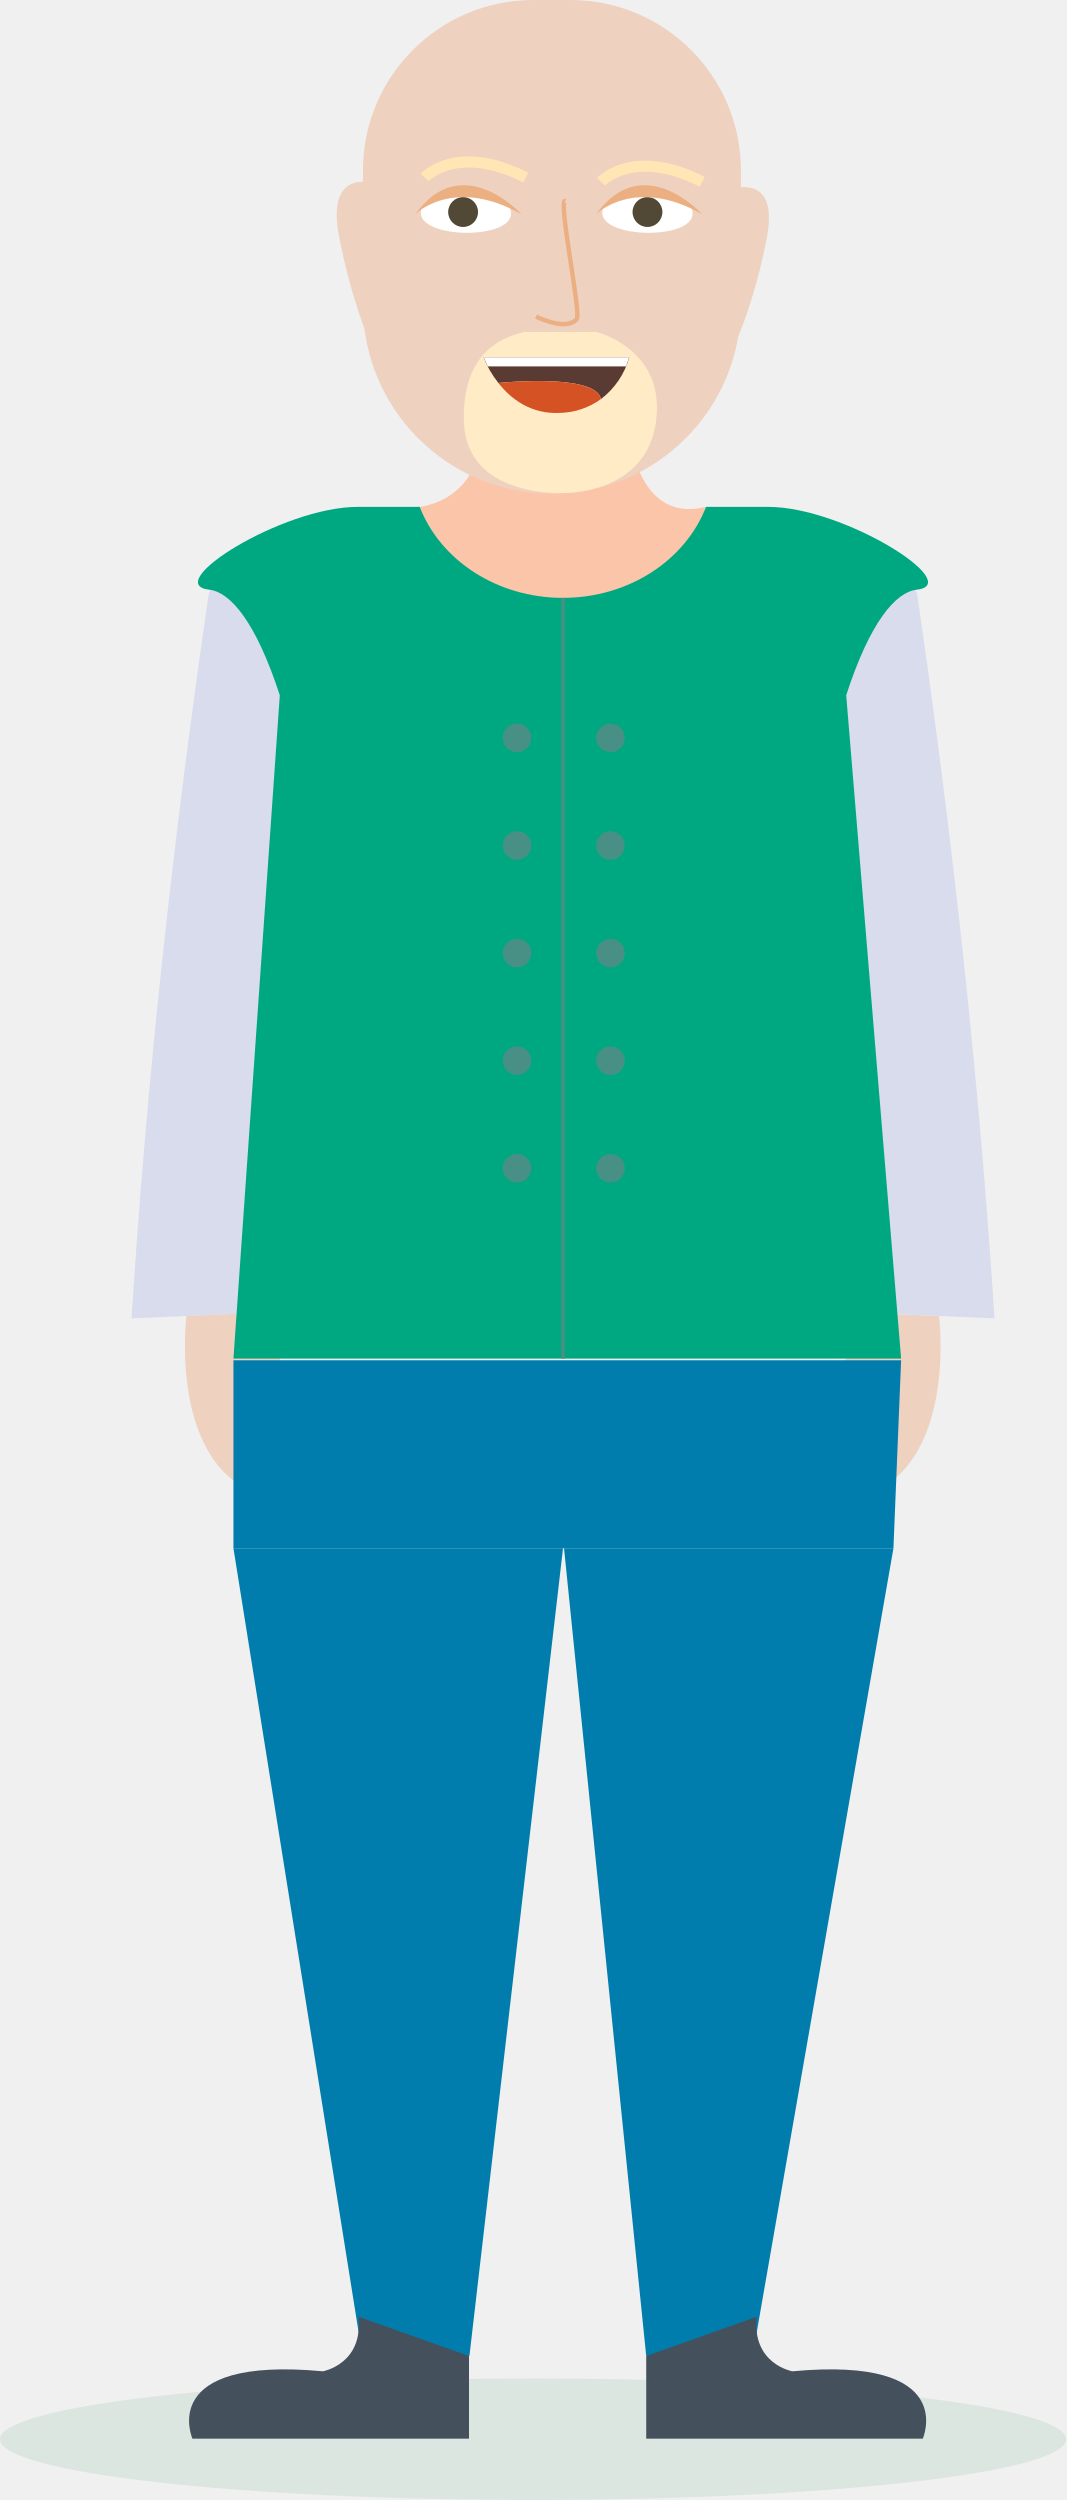
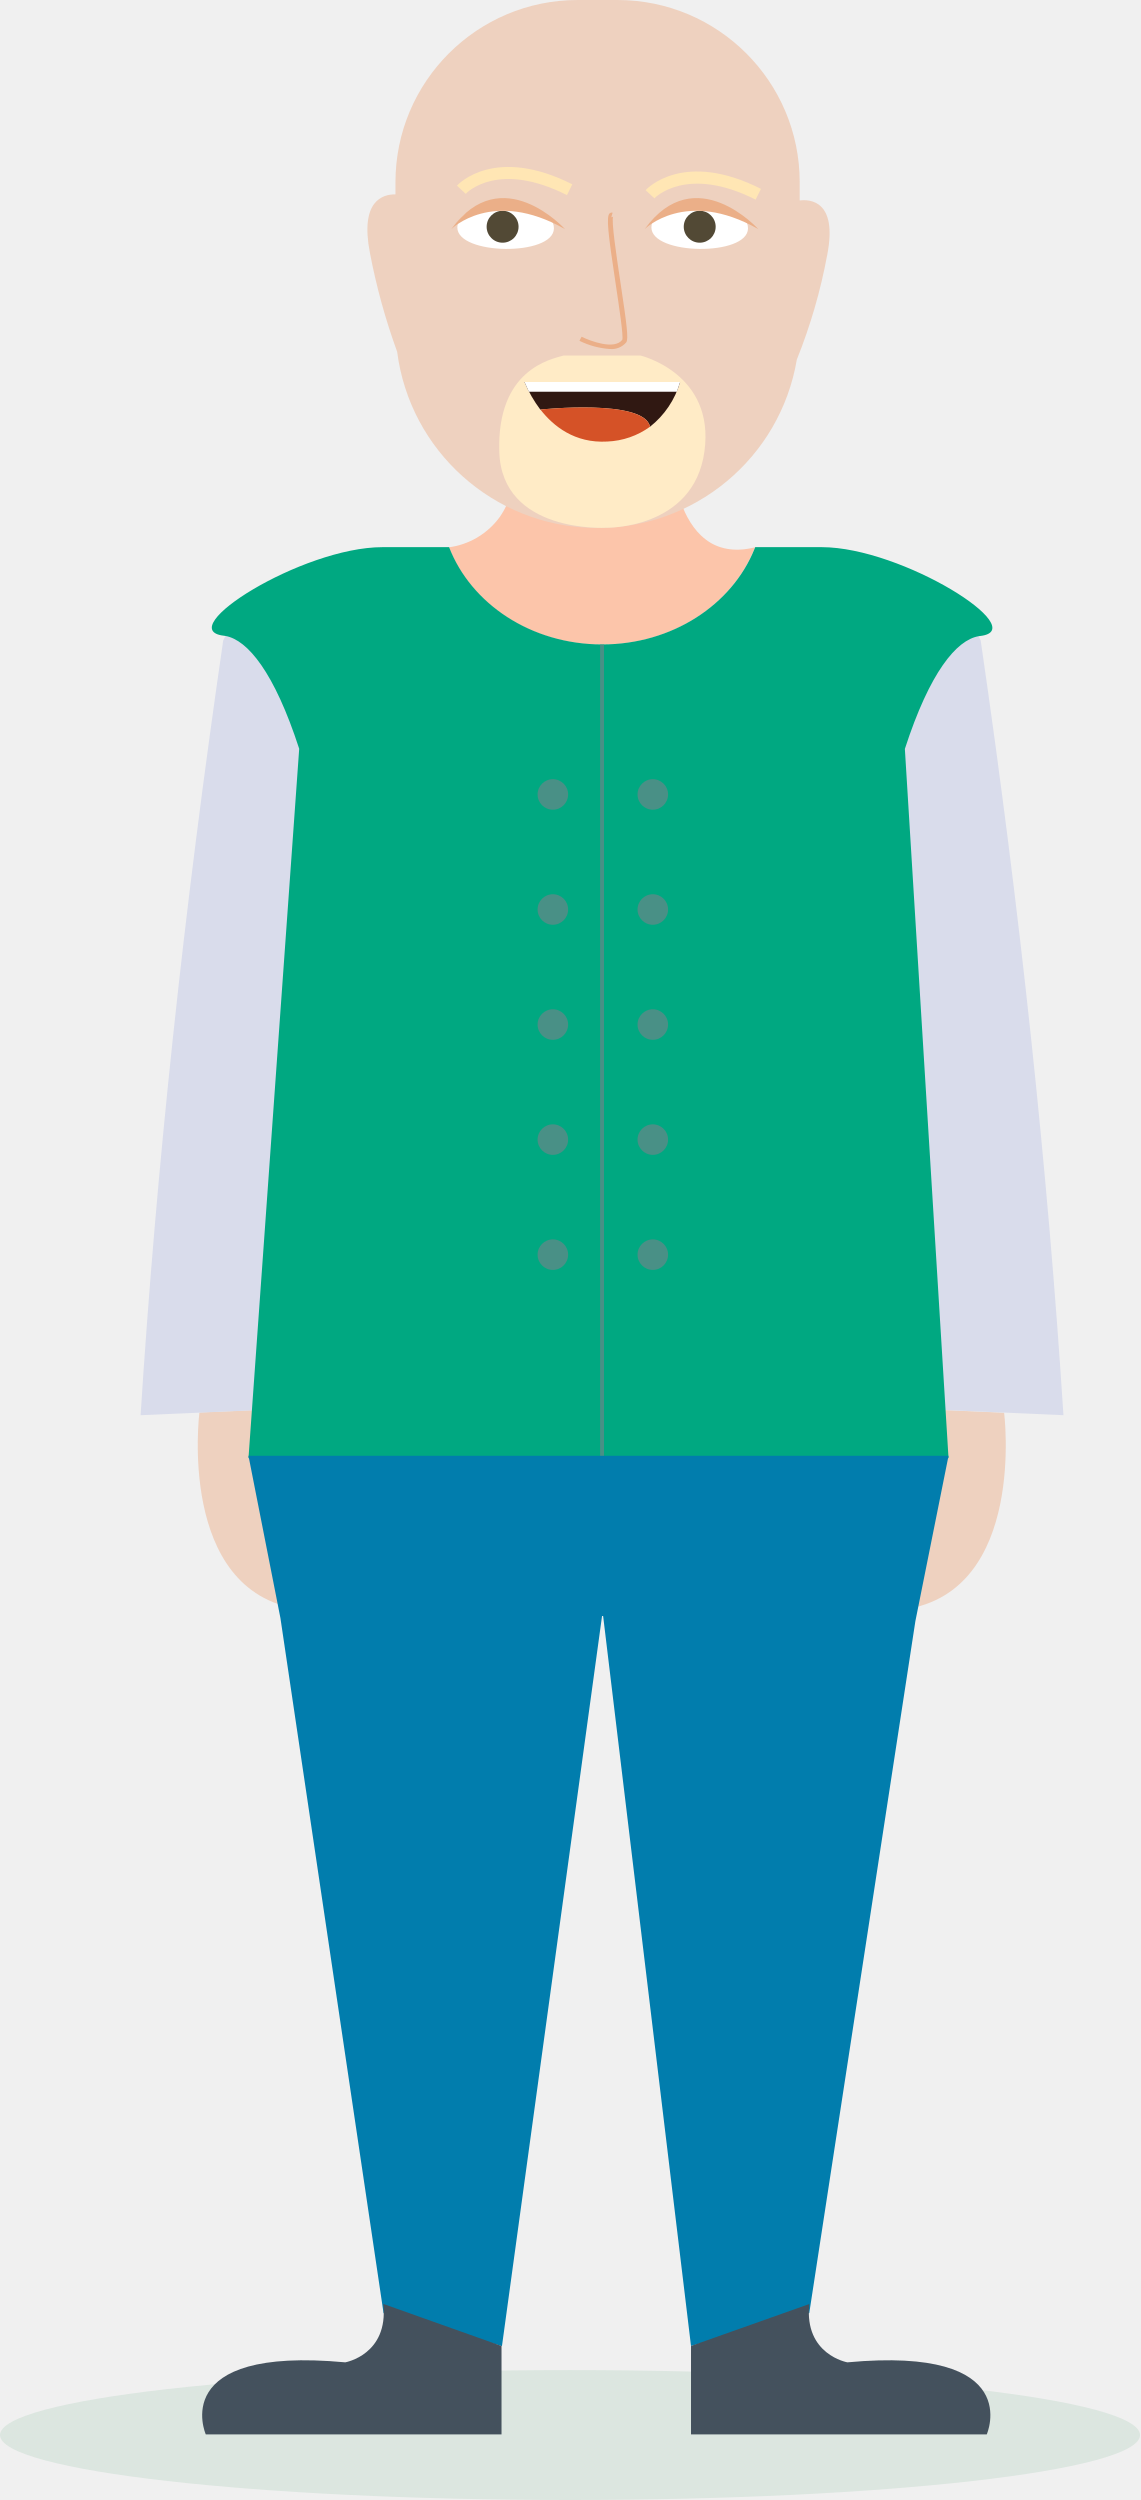
- <svg xmlns="http://www.w3.org/2000/svg" viewBox="0 0 277.84 651.53">
+ <svg xmlns="http://www.w3.org/2000/svg" viewBox="0 0 277.84 609.29">
  <defs>
-     <style>.cls-1{fill:#dce6e0;}.cls-2{fill:#007dac;}.cls-13,.cls-14,.cls-3{fill:#eed1bf;}.cls-4{fill:#fbc5aa;}.cls-5{fill:#d8dcec;}.cls-6,.cls-7{fill:#00a881;}.cls-7{stroke:#489086;stroke-width:0.95px;}.cls-13,.cls-14,.cls-7{stroke-miterlimit:10;}.cls-8{fill:#44515c;}.cls-9{fill:#489086;}.cls-10{fill:#fff;}.cls-11{fill:#514835;}.cls-12{fill:#ebaf82;}.cls-13{stroke:#ebaf82;stroke-width:1.15px;}.cls-14{stroke:#ffe6b4;stroke-width:2.89px;}.cls-15{fill:#ffebc6;}.cls-16{fill:#5a3b34;}.cls-17{fill:#d55225;}</style>
+     <style>.cls-1{fill:#eed1bf;}.cls-2{fill:#fcc5aa;}.cls-3{fill:#dce6e0;}.cls-4{fill:#d9dceb;}.cls-5{fill:#00a881;}.cls-6{fill:none;stroke:#499086;stroke-miterlimit:10;stroke-width:0.95px;}.cls-7{fill:#017dad;}.cls-8{fill:#44515d;}.cls-9{fill:#499086;}.cls-10{fill:#ffebc6;}.cls-11{fill:#fff;}.cls-12{fill:#524935;}.cls-13{fill:#ebaf88;}.cls-14{fill:#ffe6b4;}.cls-15{fill:#301812;}.cls-16{fill:#d55227;}</style>
  </defs>
  <g id="Layer_2" data-name="Layer 2">
-     <g id="Avatar">
-       <ellipse class="cls-1" cx="138.92" cy="635.69" rx="138.92" ry="15.83" />
-       <polygon class="cls-2" points="146.73 403.5 122.34 613.99 94.45 613.99 60.84 403.5 146.73 403.5" />
-       <polygon class="cls-2" points="232.84 403.5 196.14 613.99 168.41 613.99 146.99 403.5 232.84 403.5" />
-       <path class="cls-3" d="M48.6,342.94s-5.53,43.56,24.32,47.93v-49Z" />
-       <path class="cls-3" d="M244.72,343s5.53,43.56-24.32,47.93v-49Z" />
-       <path class="cls-4" d="M109.27,132.1s15.63-1.17,16.35-20H164s1.58,24.55,19.88,20l-1.66,14.1-37.39,14.89-32.47-8.71-7.92-15.76Z" />
-       <path class="cls-5" d="M259.18,343.6l-48.77-2.13v-157s11.28-65,28.6-29.73Q253.41,253.5,259.18,343.6Z" />
-       <path class="cls-5" d="M34.27,343.6,83,341.47v-157s-11.28-65-28.6-29.73Q40,253.5,34.27,343.6Z" />
-       <path class="cls-6" d="M200.25,132.1H184c-5.33,13.79-20,23.71-37.3,23.71s-32-9.92-37.31-23.71H93.2c-19.65,0-51.49,20.13-38.64,21.59C60,154.3,66.68,162,72.92,181.2L60.84,354.06h174L220.53,181.2c6.24-19.25,12.94-26.9,18.36-27.51C251.74,152.23,219.9,132.1,200.25,132.1Z" />
-       <line class="cls-7" x1="146.73" y1="354.06" x2="146.73" y2="155.81" />
-       <path class="cls-8" d="M168.41,614v21.54h72.08s9.51-21.59-34-17.55c0,0-10.59-1.88-9.28-14.22" />
-       <path class="cls-8" d="M122.23,614v21.54H50.15s-9.51-21.59,34-17.55c0,0,10.59-1.88,9.27-14.22" />
-       <circle class="cls-9" cx="159.1" cy="192.3" r="3.72" />
-       <circle class="cls-9" cx="134.74" cy="192.3" r="3.72" />
-       <circle class="cls-9" cx="159.1" cy="220.35" r="3.72" />
-       <circle class="cls-9" cx="134.74" cy="220.35" r="3.72" />
-       <circle class="cls-9" cx="159.1" cy="248.39" r="3.72" />
-       <circle class="cls-9" cx="134.74" cy="248.39" r="3.72" />
-       <circle class="cls-9" cx="159.1" cy="276.43" r="3.72" />
-       <circle class="cls-9" cx="134.74" cy="276.43" r="3.72" />
-       <circle class="cls-9" cx="159.1" cy="304.47" r="3.72" />
-       <circle class="cls-9" cx="134.74" cy="304.47" r="3.72" />
-       <polygon class="cls-2" points="232.84 403.5 60.84 403.5 60.84 354.5 234.84 354.5 232.84 403.5" />
-       <path class="cls-3" d="M96.51,47.61s-11.5-3.22-8.15,14,8.15,27.87,8.15,27.87Z" />
-       <path class="cls-3" d="M139,0h9.66a44.43,44.43,0,0,1,44.43,44.43v35a49.26,49.26,0,0,1-49.26,49.26h0A49.26,49.26,0,0,1,94.59,79.41v-35A44.43,44.43,0,0,1,139,0Z" />
-       <path class="cls-10" d="M133.2,55.68c.09-7.57-23.45-7.86-23.54-.28C109.57,62.24,133.11,62.52,133.2,55.68Z" />
-       <path class="cls-10" d="M180.51,55.68c.09-7.57-23.45-7.86-23.54-.28C156.89,62.24,180.43,62.52,180.51,55.68Z" />
-       <circle class="cls-11" cx="120.69" cy="55.26" r="3.89" />
-       <circle class="cls-11" cx="168.74" cy="55.26" r="3.89" />
-       <path class="cls-12" d="M108.19,55.84s10-10.05,27.7,0C135.89,55.84,120.5,38.82,108.19,55.84Z" />
-       <path class="cls-12" d="M155.33,55.84s10-10.05,27.69,0C183,55.84,167.63,38.82,155.33,55.84Z" />
-       <path class="cls-13" d="M139.69,82.51s8,4,10.64.58c1.14-1.49-5-31.36-3-30.73" />
-       <path class="cls-14" d="M110.64,46.27s8.33-9.13,26.4,0" />
-       <path class="cls-14" d="M156.62,47.37s8.33-9.12,26.4,0" />
-       <path class="cls-3" d="M192.23,49s10.72-3,7.6,13.06-7.6,26-7.6,26Z" />
-       <path id="Brki2" class="cls-15" d="M155.39,86.5s18.2,4.36,15.57,23.41-24,18.57-24,18.57-25.42,1.47-26.06-18.57,12.58-22.49,15.67-23.41Z" />
-       <path class="cls-16" d="M164,93.1A20.56,20.56,0,0,1,156.62,104c-1.38-6.86-26.65-4.2-26.73-4.19A26.46,26.46,0,0,1,126,93.1Z" />
-       <path class="cls-17" d="M156.62,104h0a19,19,0,0,1-10.44,3.6c-7.92.47-13.15-3.77-16.29-7.79C130,99.81,155.24,97.15,156.62,104Z" />
-       <polygon class="cls-16" points="129.89 99.82 129.89 99.82 129.89 99.82 129.89 99.82" />
-       <polygon class="cls-10" points="126.03 93.1 127.11 95.49 163.16 95.49 163.97 93.1 126.03 93.1" />
+     <g id="Layer_1-2" data-name="Layer 1">
+       <path id="Koza" class="cls-1" d="M48.6,344.25s-5.53,43.56,24.32,47.93v-49Z" />
+       <path id="Koza-2" data-name="Koza" class="cls-1" d="M244.72,344.31s5.53,43.56-24.32,47.93v-49Z" />
+       <path id="Vrat" class="cls-2" d="M184,133.39l-.21.53c-5.49,13.54-20,23.2-37.1,23.2-17.29,0-32-9.91-37.3-23.71h-.15A18.31,18.31,0,0,0,121.8,126a18,18,0,0,0,2-3.72,25.58,25.58,0,0,0,1.79-8.83H164a36.91,36.91,0,0,0,1.89,8.82c1.18,3.37,3.09,6.95,6.14,9.24C174.87,133.68,178.86,134.69,184,133.39Z" />
+       <ellipse class="cls-3" cx="138.92" cy="593.46" rx="138.92" ry="15.83" />
+       <path class="cls-4" d="M259.18,344.91l-48.77-2.13V185.83s11.28-65,28.6-29.74Q253.41,254.81,259.18,344.91Z" />
+       <path class="cls-4" d="M34.27,344.91,83,342.78V185.83s-11.28-65-28.6-29.74Q40,254.81,34.27,344.91Z" />
+       <path id="Pulover" class="cls-5" d="M238.89,155l-.41.06c-5.35.94-11.87,8.69-17.95,27.46l10.64,172.85H60.56L72.92,182.49C66.83,163.72,60.32,156,55,155l-.41-.06c-12.85-1.45,19-21.59,38.64-21.59h16.22c5.33,13.8,20,23.71,37.3,23.71,17.08,0,31.61-9.66,37.1-23.2.08-.17.14-.34.21-.51h16.22C219.9,133.38,251.74,153.52,238.89,155Z" />
+       <line id="Zadrga" class="cls-6" x1="146.73" y1="355.37" x2="146.73" y2="157.12" />
+       <polygon id="Hlace" class="cls-7" points="231.17 354.81 223.09 395.12 197.23 563.74 168.41 571.75 146.99 393.84 146.73 393.84 122.34 571.75 122.23 571.75 93.48 563.76 68.34 394.33 60.56 354.81 231.17 354.81" />
+       <path class="cls-8" d="M240.49,593.3H168.41V571.75l28.82-10.22s0,.05,0,.08c-1.25,12.27,9.29,14.13,9.29,14.13C250,571.7,240.49,593.3,240.49,593.3Z" />
+       <path class="cls-8" d="M122.23,571.75V593.3H50.15s-9.51-21.6,34-17.56c0,0,10.59-1.87,9.27-14.21l.08,0Z" />
+       <circle id="Gumb" class="cls-9" cx="159.1" cy="193.62" r="3.72" />
+       <circle id="Gumb-2" data-name="Gumb" class="cls-9" cx="134.74" cy="193.62" r="3.72" />
+       <circle id="Gumb-3" data-name="Gumb" class="cls-9" cx="159.1" cy="221.66" r="3.72" />
+       <circle id="Gumb-4" data-name="Gumb" class="cls-9" cx="134.74" cy="221.66" r="3.72" />
+       <circle id="Gumb-5" data-name="Gumb" class="cls-9" cx="159.1" cy="249.7" r="3.72" />
+       <circle id="Gumb-6" data-name="Gumb" class="cls-9" cx="134.74" cy="249.7" r="3.72" />
+       <circle id="Gumb-7" data-name="Gumb" class="cls-9" cx="159.1" cy="277.74" r="3.72" />
+       <circle id="Gumb-8" data-name="Gumb" class="cls-9" cx="134.74" cy="277.74" r="3.72" />
+       <circle id="Gumb-9" data-name="Gumb" class="cls-9" cx="159.1" cy="305.78" r="3.72" />
+       <circle id="Gumb-10" data-name="Gumb" class="cls-9" cx="134.74" cy="305.78" r="3.72" />
+       <path id="Koza-3" data-name="Koza" class="cls-1" d="M201.62,62.06a133.55,133.55,0,0,1-7.42,25.57,49.25,49.25,0,0,1-97.41-1.91A155.45,155.45,0,0,1,90.15,61.6c-2.46-12.67,3.11-14.27,6.23-14.23V44.43A44.43,44.43,0,0,1,140.81,0h9.66A44.43,44.43,0,0,1,194.9,44.43v4.42C197.39,48.55,204.18,48.86,201.62,62.06Z" />
+       <path id="Brki" class="cls-10" d="M156.11,86.65s18.2,4.35,15.57,23.4-24,18.57-24,18.57-25.42,1.47-26-18.57,12.57-22.49,15.66-23.4Z" />
+       <path class="cls-11" d="M135,55.68c.09-7.58-23.45-7.86-23.54-.29C111.36,62.23,134.9,62.52,135,55.68Z" />
+       <path class="cls-11" d="M182.3,55.68c.09-7.58-23.45-7.86-23.54-.29C158.68,62.23,182.22,62.52,182.3,55.68Z" />
+       <circle class="cls-12" cx="122.49" cy="55.26" r="3.89" />
+       <circle class="cls-12" cx="170.53" cy="55.26" r="3.89" />
+       <path id="Oci" class="cls-13" d="M110,55.84s10-10.05,27.7,0C137.68,55.84,122.29,38.82,110,55.84Z" />
+       <path id="Oci-2" data-name="Oci" class="cls-13" d="M157.12,55.84s10-10.05,27.69,0C184.81,55.84,169.43,38.82,157.12,55.84Z" />
+       <path class="cls-1" d="M149.13,52.35l-.4,1.56C148.71,52.84,148.83,52.26,149.13,52.35Z" />
+       <path id="Nos" class="cls-13" d="M148.67,85.06a19.67,19.67,0,0,1-7.45-2l.53-1c2.1,1.06,8,3.28,9.91.75.32-.84-.77-8-1.64-13.82-1.86-12.29-2.3-16.23-1.43-17a.74.74,0,0,1,.71-.15L149,52.91a.42.42,0,0,0,.44-.16c-.5,1,.81,9.68,1.76,16,1.62,10.7,2,13.92,1.42,14.69A4.63,4.63,0,0,1,148.67,85.06Z" />
+       <g id="Obrve">
+         <path class="cls-14" d="M138.18,47.55c-16.77-8.46-24.37-.65-24.68-.31l-2.13-2c.37-.41,9.28-9.82,28.11-.32Z" />
+       </g>
+       <g id="Obrve-2" data-name="Obrve">
+         <g id="Obrve-3" data-name="Obrve">
+           <path id="Obrve-4" data-name="Obrve" class="cls-14" d="M184.16,48.65c-16.9-8.52-24.6-.39-24.68-.31l-2.13-2c.37-.4,9.28-9.82,28.11-.31Z" />
+         </g>
+       </g>
+       <path class="cls-15" d="M165.76,93.1a21.58,21.58,0,0,1-7.34,10.9c-1.39-6.86-26.66-4.19-26.74-4.18a31.85,31.85,0,0,1-3.86-6.72Z" />
+       <path class="cls-16" d="M158.42,104h0A19,19,0,0,1,148,107.61c-7.92.47-13.15-3.77-16.29-7.79C131.76,99.81,157,97.14,158.42,104Z" />
+       <polygon class="cls-15" points="131.68 99.82 131.68 99.82 131.68 99.82 131.68 99.82" />
+       <polygon class="cls-11" points="127.82 93.1 128.9 95.48 164.95 95.48 165.76 93.1 127.82 93.1" />
    </g>
  </g>
</svg>
